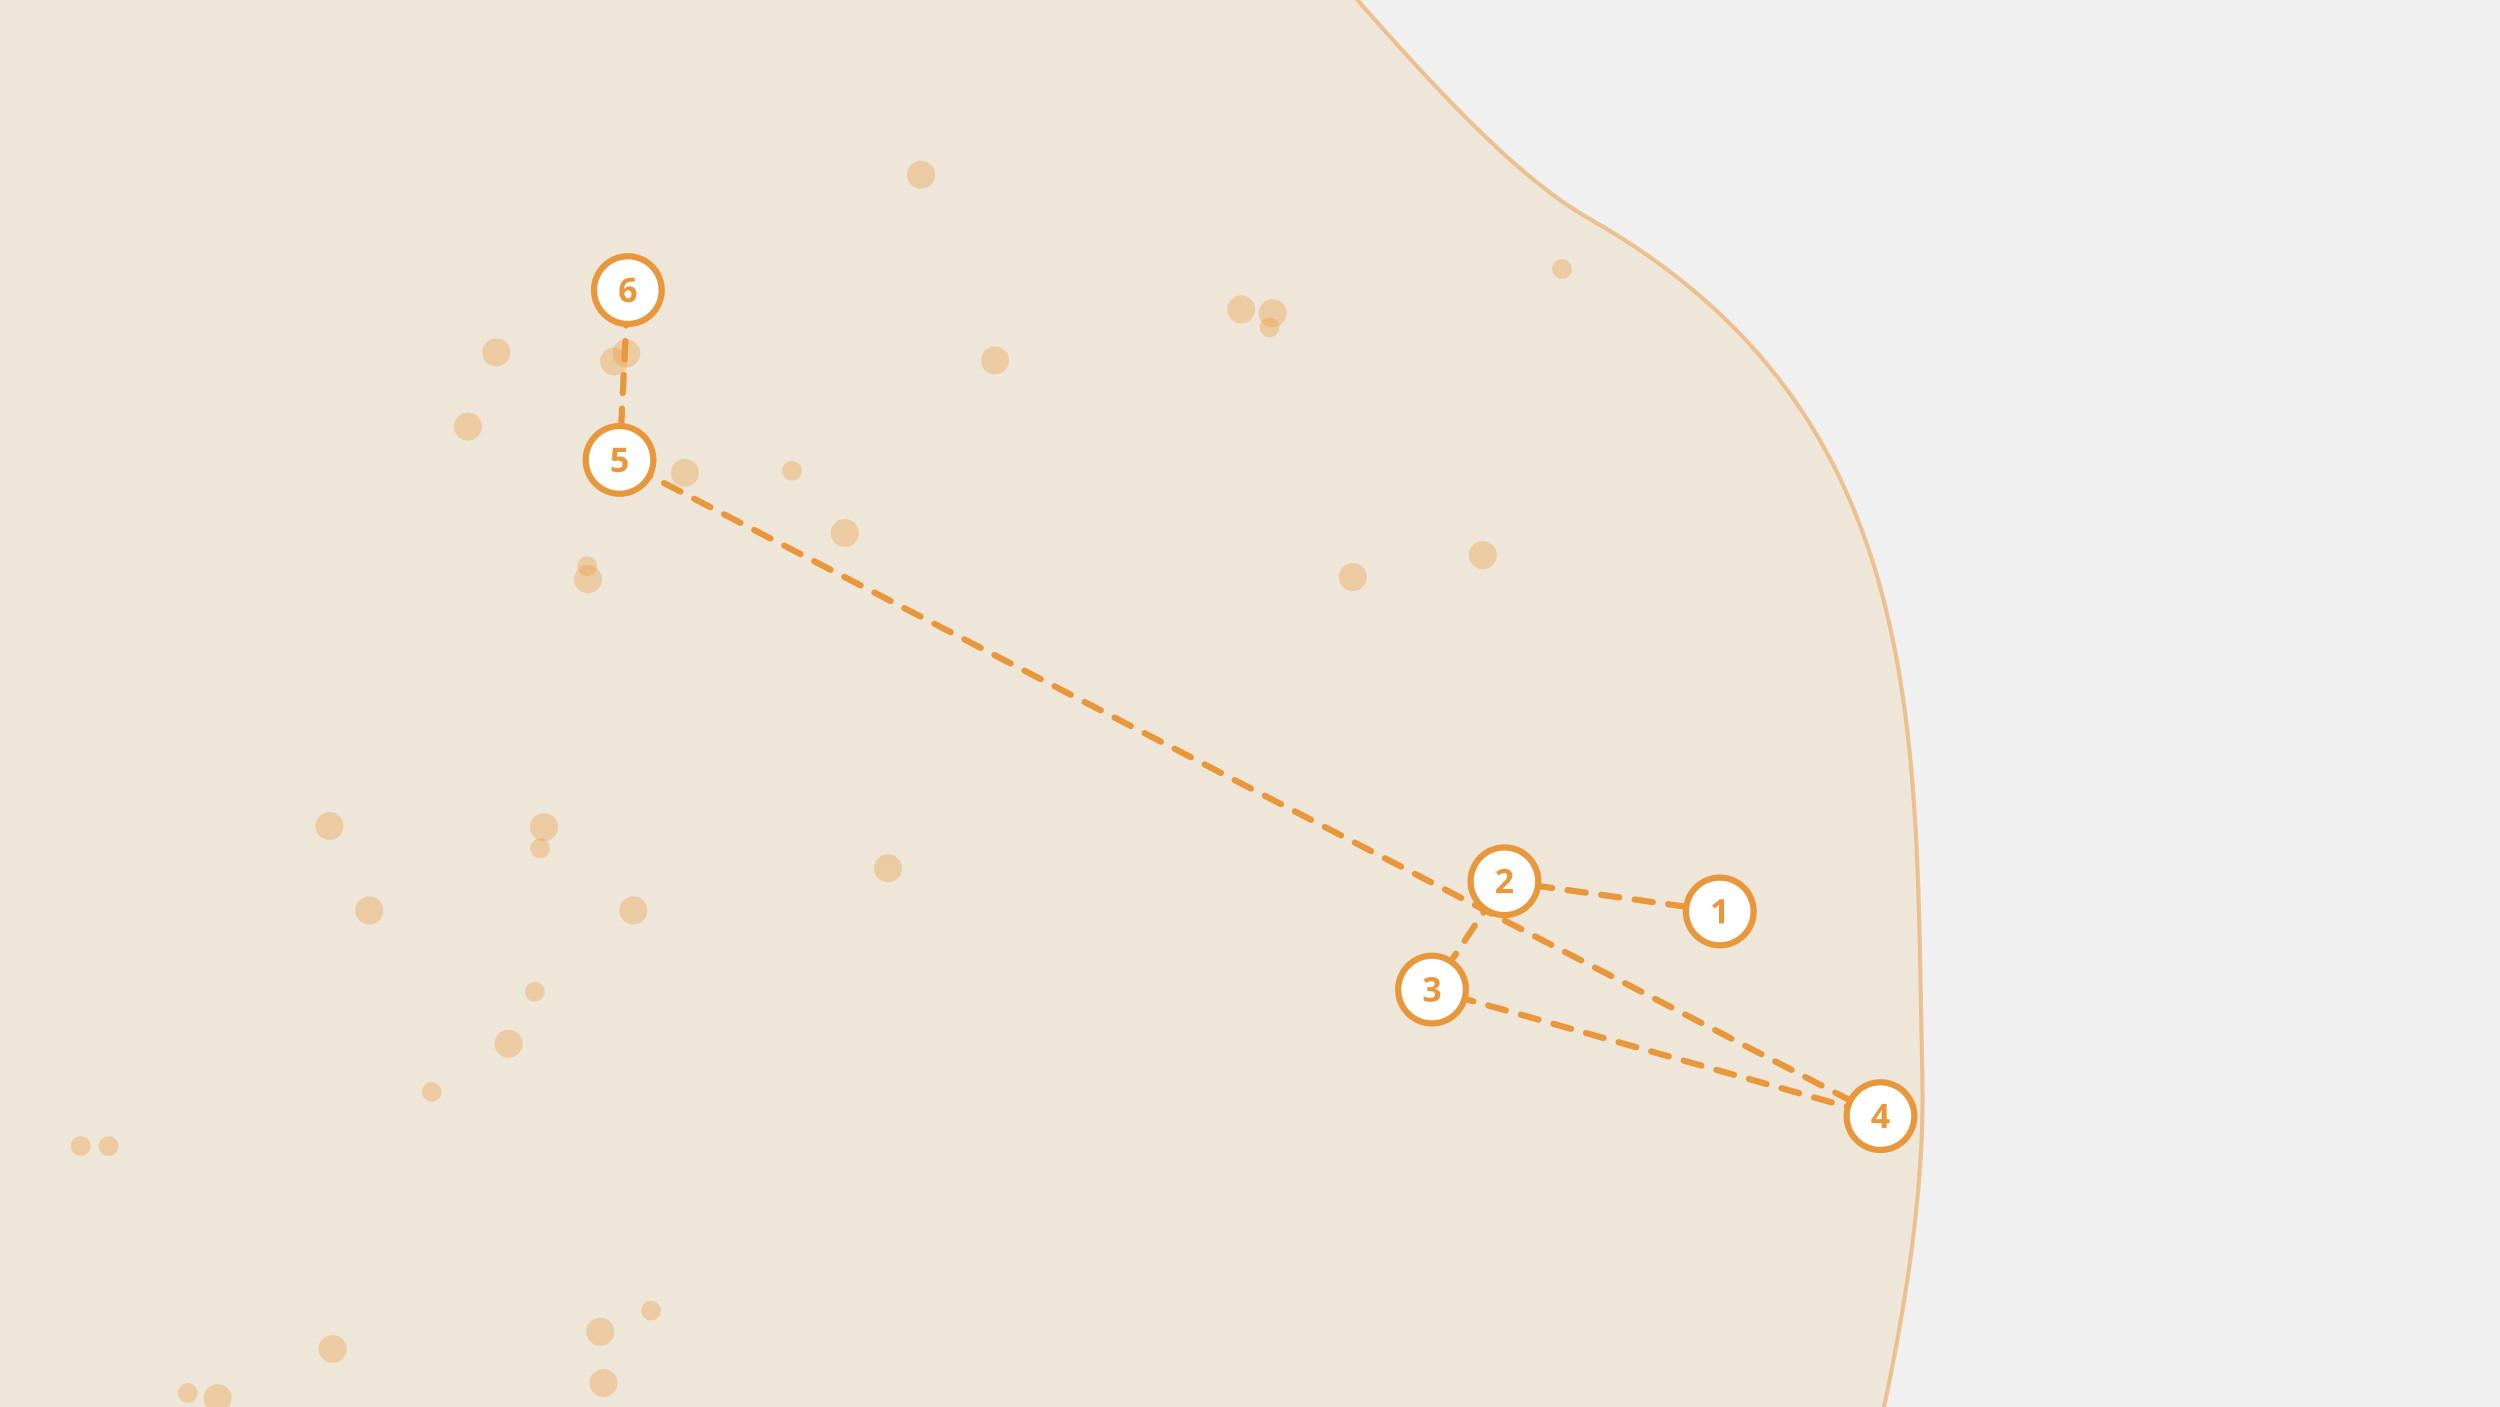
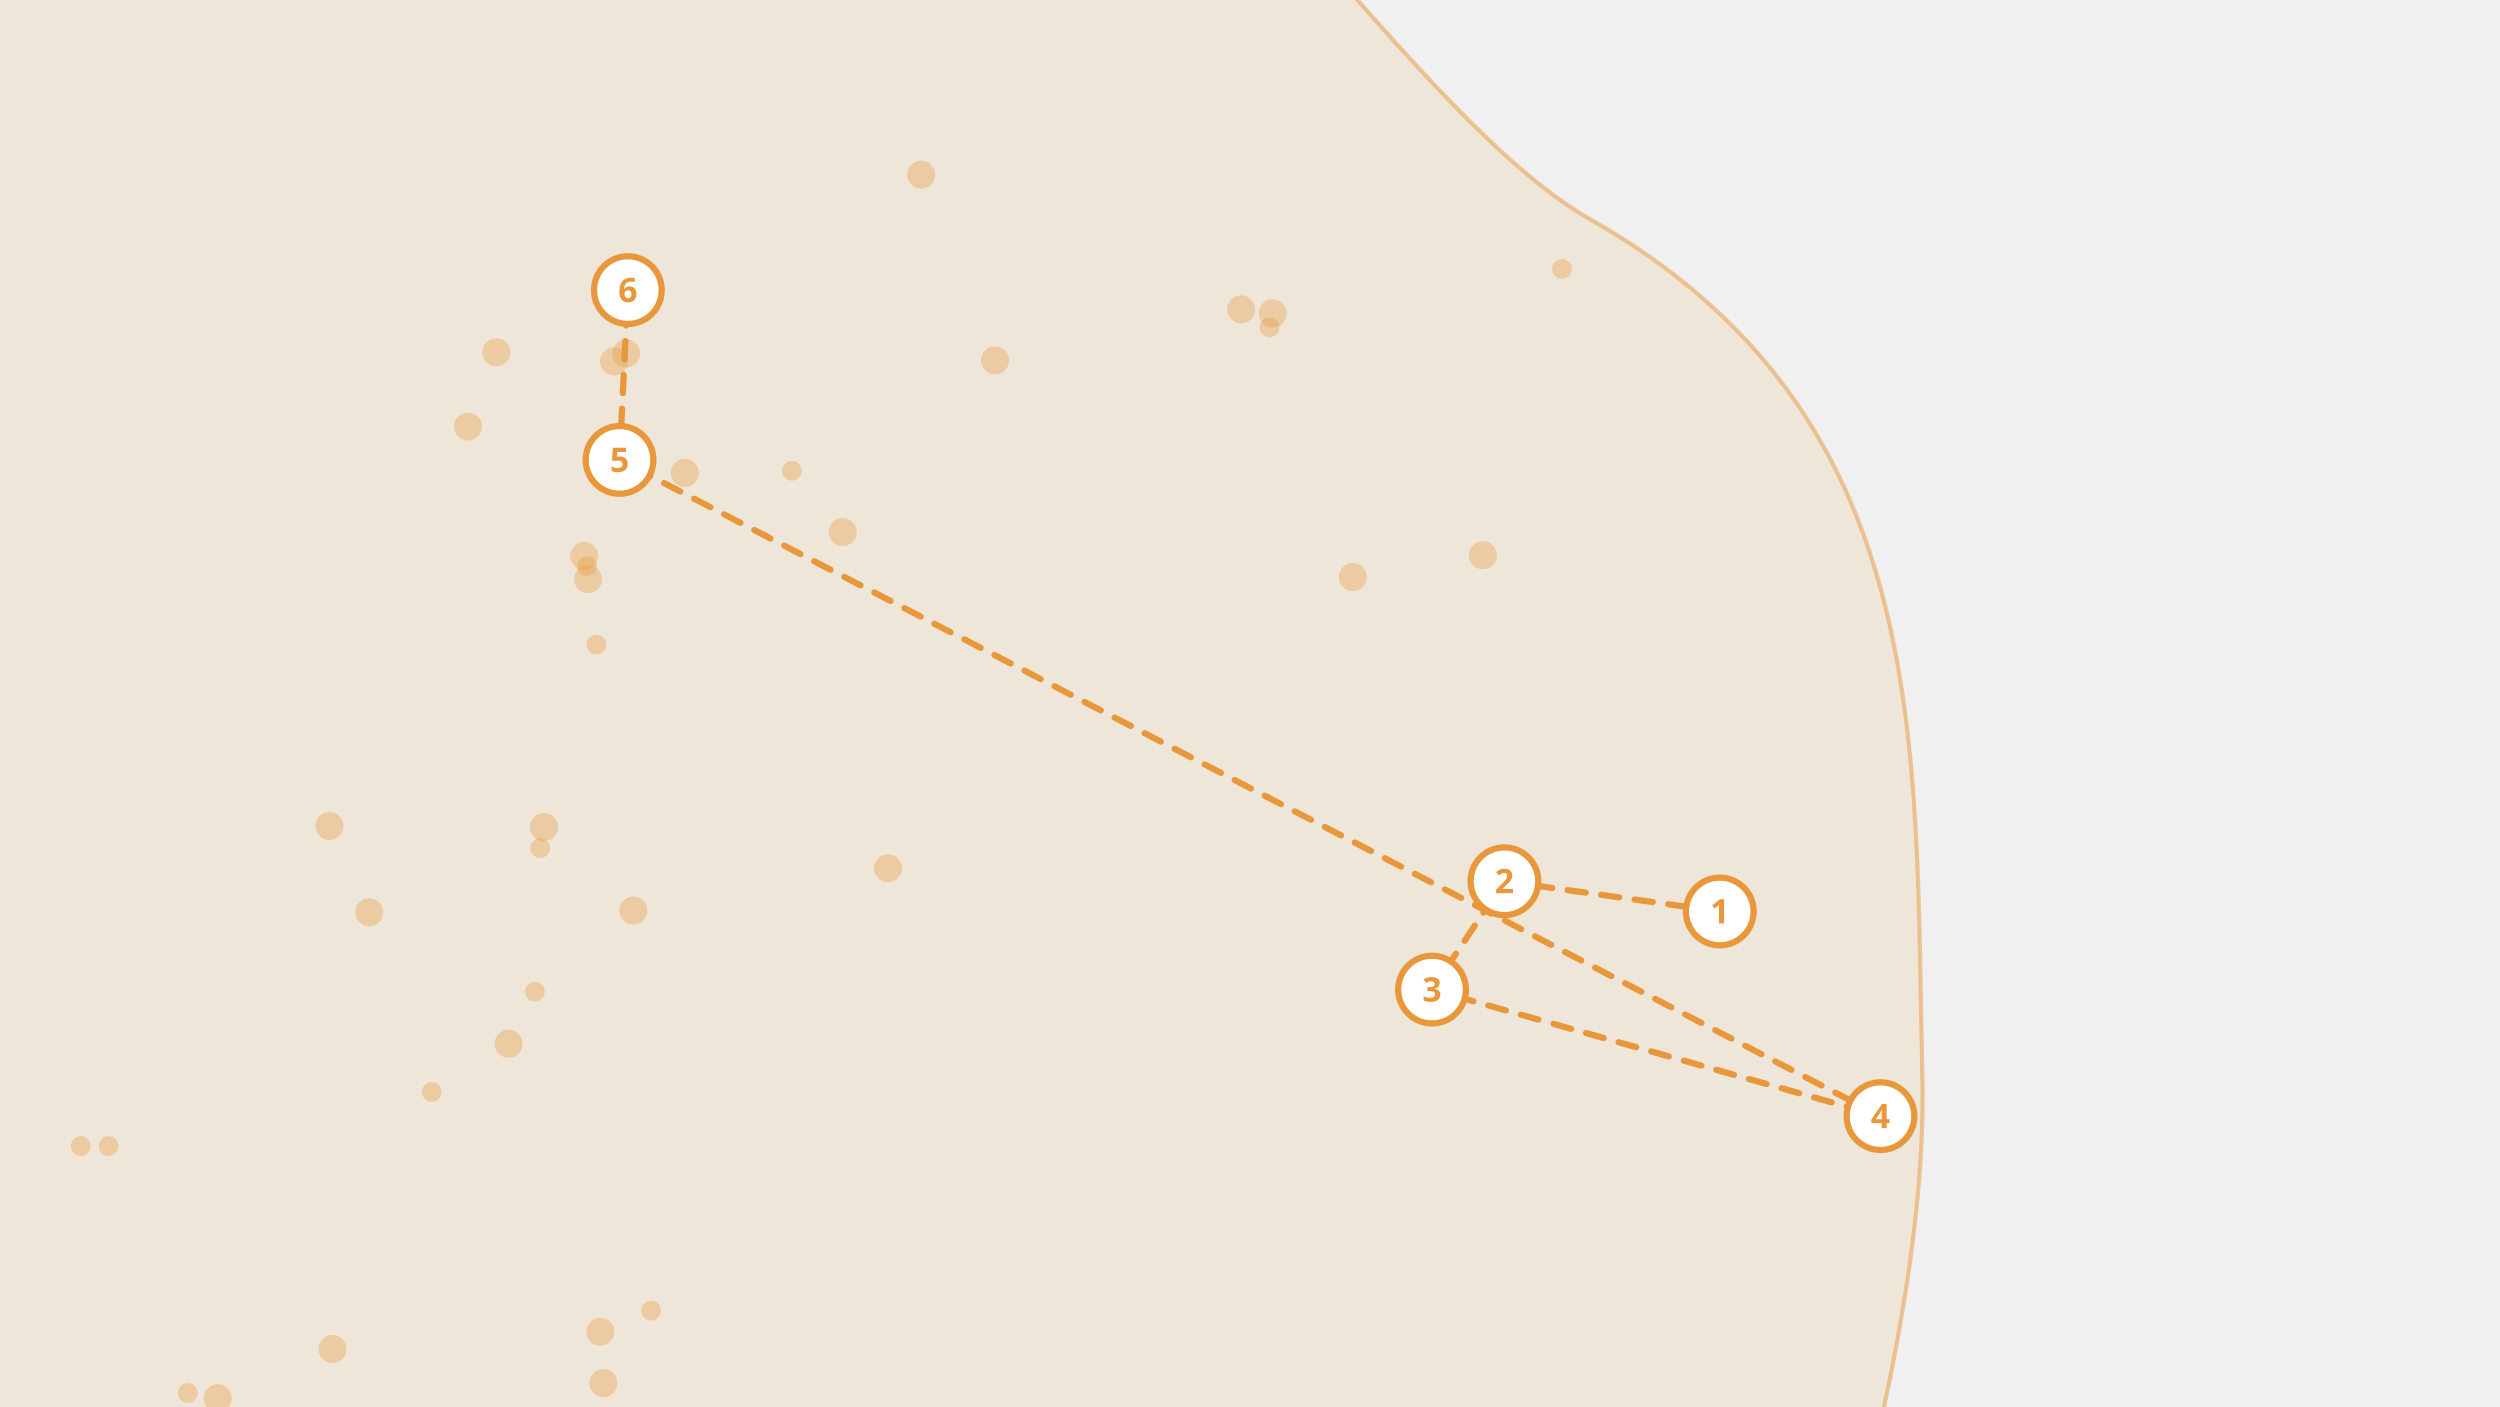
<svg xmlns="http://www.w3.org/2000/svg" viewBox="0 0 960 540" width="960" height="540" role="img" aria-labelledby="t d">
  <path d="M-1408 2647.4C-1353.1 2300.7 -393.1 388.9 -56.7 -38.3C279.7 -465.5 478 8.8 610.5 84.1C743 159.4 735.2 284.8 738.2 413.6C741.3 542.5 664.8 738.1 628.8 857.2C592.8 976.3 691.7 930.7 522.5 1128.2C353.3 1325.7 -64.6 1788.8 -386.3 2042C-708 2295.2 -1462.9 2994.1 -1408 2647.4Z" fill="#E8973A" fill-opacity=".12" stroke="#E8973A" stroke-opacity=".5" stroke-width="1.6" stroke-linejoin="round" />
  <circle cx="237.9" cy="176.6" r="5.4" fill="#E8973A" />
  <circle cx="549.9" cy="380" r="3.8" fill="#E8973A" fill-opacity=".8" />
  <circle cx="304.1" cy="180.8" r="3.8" fill="#E8973A" fill-opacity=".35" />
  <circle cx="722.1" cy="428.6" r="3.8" fill="#E8973A" fill-opacity=".8" />
  <circle cx="660.4" cy="350" r="5.4" fill="#E8973A" />
  <circle cx="577.7" cy="338.4" r="3.8" fill="#E8973A" fill-opacity=".8" />
  <circle cx="243.2" cy="349.6" r="5.4" fill="#E8973A" fill-opacity=".35" />
-   <circle cx="324.4" cy="204.7" r="5.4" fill="#E8973A" fill-opacity=".35" />
+   <circle cx="323.6" cy="204.3" r="5.4" fill="#E8973A" fill-opacity=".35" />
  <circle cx="195.3" cy="400.8" r="5.4" fill="#E8973A" fill-opacity=".35" />
  <circle cx="205.4" cy="380.8" r="3.8" fill="#E8973A" fill-opacity=".35" />
-   <circle cx="141.8" cy="349.6" r="5.4" fill="#E8973A" fill-opacity=".35" />
+   <circle cx="141.8" cy="350.3" r="5.4" fill="#E8973A" fill-opacity=".35" />
  <circle cx="519.5" cy="221.6" r="5.4" fill="#E8973A" fill-opacity=".35" />
+   <circle cx="229" cy="247.5" r="3.8" fill="#E8973A" fill-opacity=".35" />
  <circle cx="341" cy="333.4" r="5.4" fill="#E8973A" fill-opacity=".35" />
  <circle cx="208.9" cy="317.6" r="5.4" fill="#E8973A" fill-opacity=".35" />
  <circle cx="241.1" cy="111.4" r="5.4" fill="#E8973A" />
  <circle cx="127.7" cy="518" r="5.4" fill="#E8973A" fill-opacity=".35" />
  <circle cx="476.6" cy="118.8" r="5.4" fill="#E8973A" fill-opacity=".35" />
  <circle cx="263" cy="181.6" r="5.4" fill="#E8973A" fill-opacity=".35" />
  <circle cx="569.4" cy="213.2" r="5.4" fill="#E8973A" fill-opacity=".35" />
  <circle cx="487.5" cy="125.7" r="3.8" fill="#E8973A" fill-opacity=".35" />
  <circle cx="83.6" cy="536.9" r="5.4" fill="#E8973A" fill-opacity=".35" />
  <circle cx="72.1" cy="534.9" r="3.8" fill="#E8973A" fill-opacity=".35" />
  <circle cx="599.8" cy="103.3" r="3.8" fill="#E8973A" fill-opacity=".35" />
  <circle cx="488.7" cy="120.3" r="5.4" fill="#E8973A" fill-opacity=".35" />
  <circle cx="240.5" cy="135.7" r="5.4" fill="#E8973A" fill-opacity=".35" />
  <circle cx="190.6" cy="135.3" r="5.4" fill="#E8973A" fill-opacity=".35" />
  <circle cx="225.5" cy="217.4" r="3.8" fill="#E8973A" fill-opacity=".35" />
  <circle cx="231.7" cy="531.1" r="5.4" fill="#E8973A" fill-opacity=".35" />
  <circle cx="179.7" cy="163.8" r="5.4" fill="#E8973A" fill-opacity=".35" />
+   <circle cx="224.3" cy="213.5" r="5.4" fill="#E8973A" fill-opacity=".35" />
  <circle cx="207.4" cy="325.7" r="3.8" fill="#E8973A" fill-opacity=".35" />
  <circle cx="230.5" cy="511.4" r="5.4" fill="#E8973A" fill-opacity=".35" />
  <circle cx="126.5" cy="317.2" r="5.4" fill="#E8973A" fill-opacity=".35" />
  <circle cx="235.8" cy="138.8" r="5.4" fill="#E8973A" fill-opacity=".35" />
  <circle cx="382.1" cy="138.4" r="5.4" fill="#E8973A" fill-opacity=".35" />
  <circle cx="353.7" cy="67.1" r="5.4" fill="#E8973A" fill-opacity=".35" />
  <circle cx="31" cy="440.1" r="3.8" fill="#E8973A" fill-opacity=".35" />
  <circle cx="250" cy="503.3" r="3.8" fill="#E8973A" fill-opacity=".35" />
  <circle cx="41.7" cy="440.1" r="3.8" fill="#E8973A" fill-opacity=".35" />
  <circle cx="165.8" cy="419.3" r="3.8" fill="#E8973A" fill-opacity=".35" />
  <circle cx="225.8" cy="222.4" r="5.4" fill="#E8973A" fill-opacity=".35" />
  <path d="M660.4 350L577.7 338.4L549.9 380L722.1 428.6L237.9 176.6L241.1 111.4" fill="none" stroke="#E8973A" stroke-width="2.4" stroke-dasharray="7 6" stroke-linecap="round" />
  <circle cx="660.4" cy="350" r="13" fill="#fff" stroke="#E8973A" stroke-width="2.4" />
  <text x="660.4" y="354.6" text-anchor="middle" font-family="Figtree, system-ui, sans-serif" font-size="13" font-weight="700" fill="#E8973A">1</text>
  <circle cx="577.7" cy="338.4" r="13" fill="#fff" stroke="#E8973A" stroke-width="2.4" />
  <text x="577.7" y="343" text-anchor="middle" font-family="Figtree, system-ui, sans-serif" font-size="13" font-weight="700" fill="#E8973A">2</text>
  <circle cx="549.9" cy="380" r="13" fill="#fff" stroke="#E8973A" stroke-width="2.4" />
  <text x="549.9" y="384.6" text-anchor="middle" font-family="Figtree, system-ui, sans-serif" font-size="13" font-weight="700" fill="#E8973A">3</text>
  <circle cx="722.1" cy="428.6" r="13" fill="#fff" stroke="#E8973A" stroke-width="2.4" />
  <text x="722.1" y="433.2" text-anchor="middle" font-family="Figtree, system-ui, sans-serif" font-size="13" font-weight="700" fill="#E8973A">4</text>
  <circle cx="237.9" cy="176.6" r="13" fill="#fff" stroke="#E8973A" stroke-width="2.4" />
  <text x="237.9" y="181.2" text-anchor="middle" font-family="Figtree, system-ui, sans-serif" font-size="13" font-weight="700" fill="#E8973A">5</text>
  <circle cx="241.1" cy="111.4" r="13" fill="#fff" stroke="#E8973A" stroke-width="2.4" />
  <text x="241.1" y="116" text-anchor="middle" font-family="Figtree, system-ui, sans-serif" font-size="13" font-weight="700" fill="#E8973A">6</text>
</svg>
